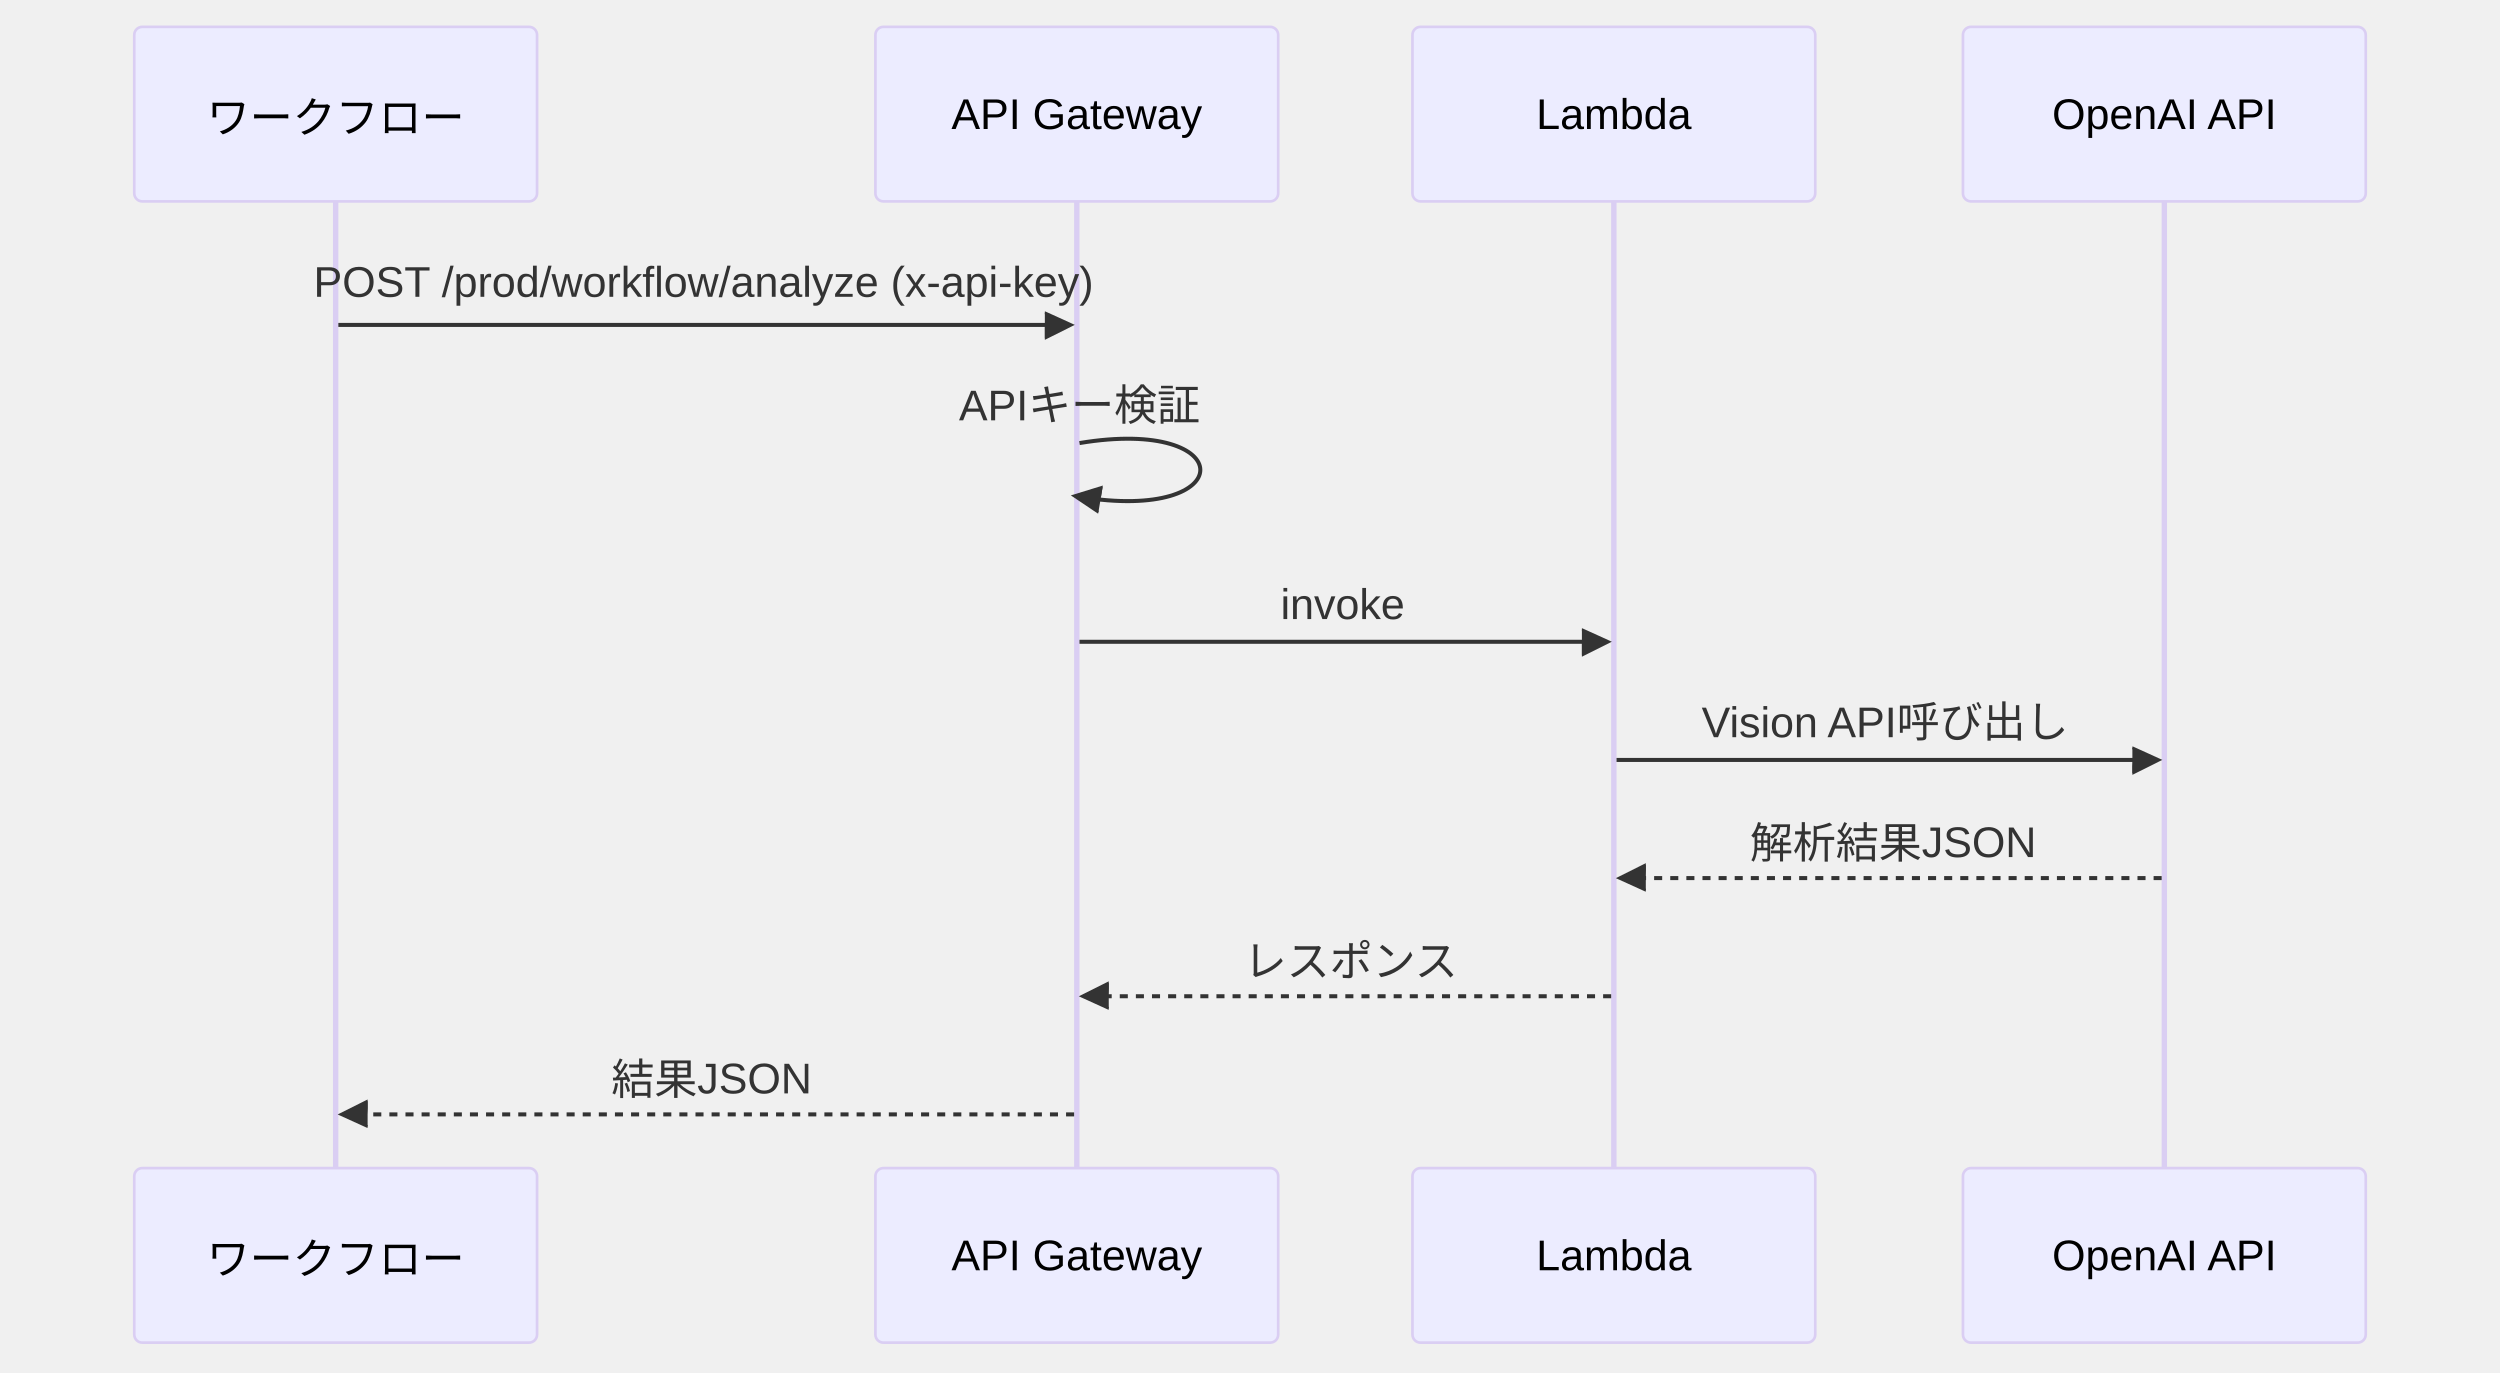
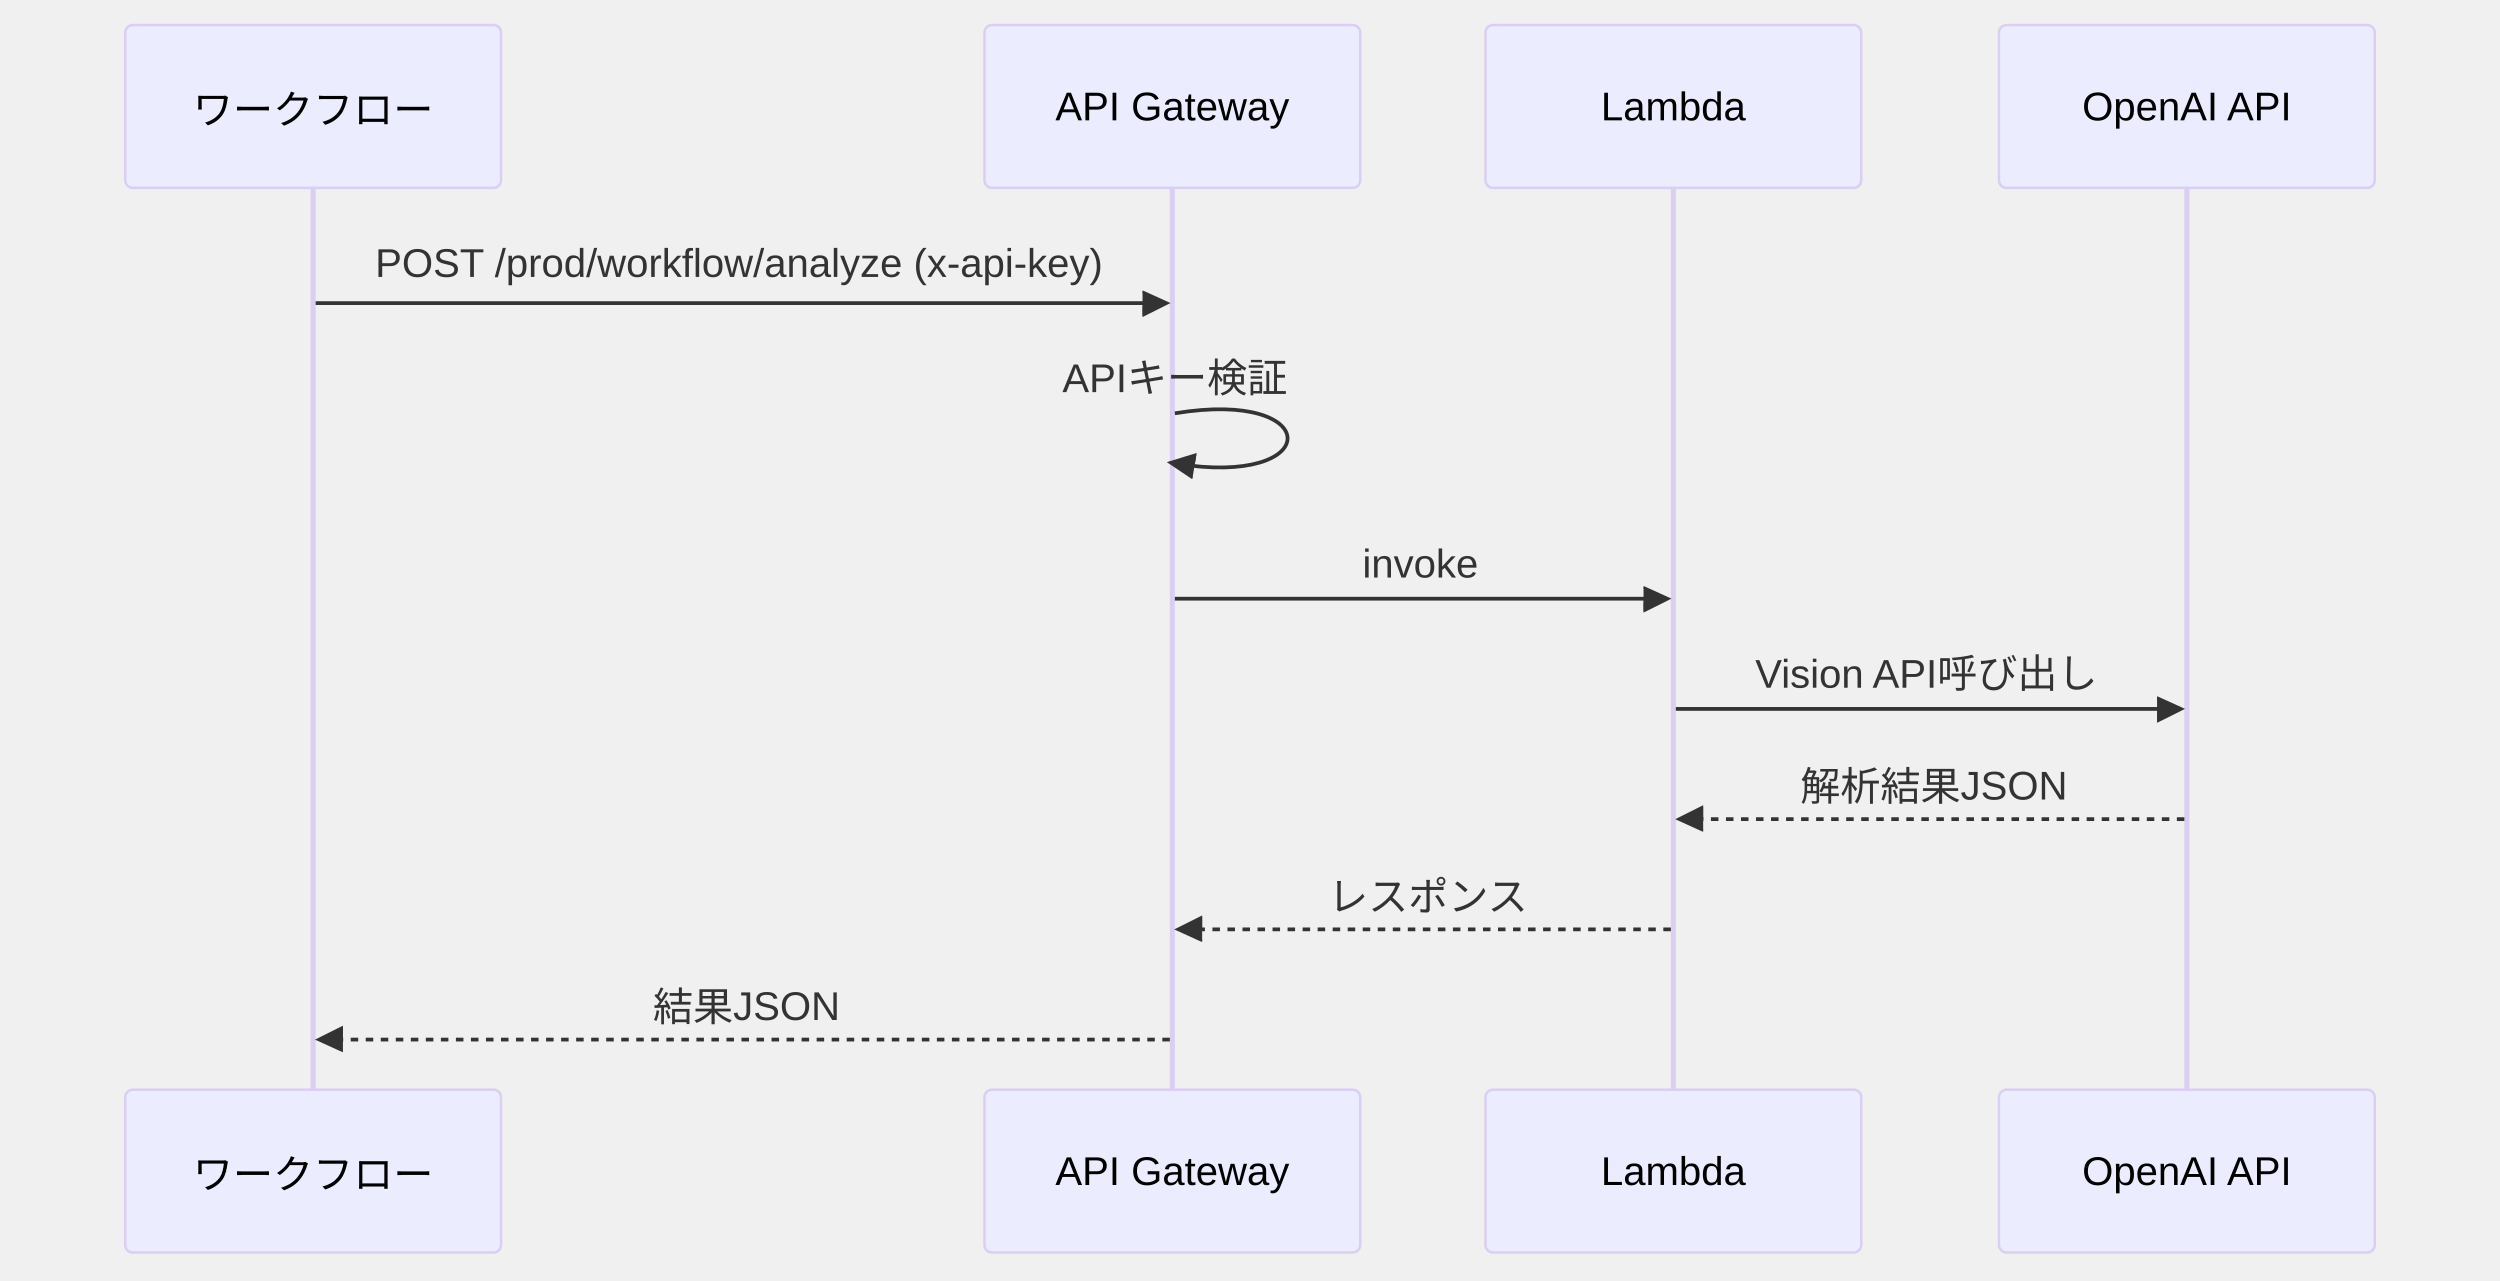
- <svg xmlns="http://www.w3.org/2000/svg" id="my-svg" width="100%" style="max-width: 931px; background-color: white;" viewBox="-50 -10 931 511" role="graphics-document document" aria-roledescription="sequence">
+ <svg xmlns="http://www.w3.org/2000/svg" id="my-svg" width="998" style="max-width: 998px; background-color: white;" viewBox="-50 -10 998 511" role="graphics-document document" aria-roledescription="sequence">
  <g>
-     <rect x="681" y="425" fill="#eaeaea" stroke="#666" width="150" height="65" name="AI" rx="3" ry="3" class="actor actor-bottom" />
-     <text x="756" y="457.5" dominant-baseline="central" alignment-baseline="central" class="actor actor-box" style="text-anchor: middle; font-size: 16px; font-weight: 400;">
-       <tspan x="756" dy="0">OpenAI API</tspan>
+     <rect x="748" y="425" fill="#eaeaea" stroke="#666" width="150" height="65" name="AI" rx="3" ry="3" class="actor actor-bottom" />
+     <text x="823" y="457.5" dominant-baseline="central" alignment-baseline="central" class="actor actor-box" style="text-anchor: middle; font-size: 16px; font-weight: 400;">
+       <tspan x="823" dy="0">OpenAI API</tspan>
    </text>
  </g>
  <g>
-     <rect x="476" y="425" fill="#eaeaea" stroke="#666" width="150" height="65" name="Fn" rx="3" ry="3" class="actor actor-bottom" />
-     <text x="551" y="457.5" dominant-baseline="central" alignment-baseline="central" class="actor actor-box" style="text-anchor: middle; font-size: 16px; font-weight: 400;">
-       <tspan x="551" dy="0">Lambda</tspan>
+     <rect x="543" y="425" fill="#eaeaea" stroke="#666" width="150" height="65" name="Fn" rx="3" ry="3" class="actor actor-bottom" />
+     <text x="618" y="457.5" dominant-baseline="central" alignment-baseline="central" class="actor actor-box" style="text-anchor: middle; font-size: 16px; font-weight: 400;">
+       <tspan x="618" dy="0">Lambda</tspan>
    </text>
  </g>
  <g>
-     <rect x="276" y="425" fill="#eaeaea" stroke="#666" width="150" height="65" name="GW" rx="3" ry="3" class="actor actor-bottom" />
-     <text x="351" y="457.5" dominant-baseline="central" alignment-baseline="central" class="actor actor-box" style="text-anchor: middle; font-size: 16px; font-weight: 400;">
-       <tspan x="351" dy="0">API Gateway</tspan>
+     <rect x="343" y="425" fill="#eaeaea" stroke="#666" width="150" height="65" name="GW" rx="3" ry="3" class="actor actor-bottom" />
+     <text x="418" y="457.5" dominant-baseline="central" alignment-baseline="central" class="actor actor-box" style="text-anchor: middle; font-size: 16px; font-weight: 400;">
+       <tspan x="418" dy="0">API Gateway</tspan>
    </text>
  </g>
  <g>
    <rect x="0" y="425" fill="#eaeaea" stroke="#666" width="150" height="65" name="WF" rx="3" ry="3" class="actor actor-bottom" />
    <text x="75" y="457.5" dominant-baseline="central" alignment-baseline="central" class="actor actor-box" style="text-anchor: middle; font-size: 16px; font-weight: 400;">
      <tspan x="75" dy="0">ワークフロー</tspan>
    </text>
  </g>
  <g>
-     <line id="actor3" x1="756" y1="65" x2="756" y2="425" class="actor-line 200" stroke-width="0.5px" stroke="#999" name="AI" />
+     <line id="actor3" x1="823" y1="65" x2="823" y2="425" class="actor-line 200" stroke-width="0.5px" stroke="#999" name="AI" />
    <g id="root-3">
-       <rect x="681" y="0" fill="#eaeaea" stroke="#666" width="150" height="65" name="AI" rx="3" ry="3" class="actor actor-top" />
-       <text x="756" y="32.5" dominant-baseline="central" alignment-baseline="central" class="actor actor-box" style="text-anchor: middle; font-size: 16px; font-weight: 400;">
-         <tspan x="756" dy="0">OpenAI API</tspan>
+       <rect x="748" y="0" fill="#eaeaea" stroke="#666" width="150" height="65" name="AI" rx="3" ry="3" class="actor actor-top" />
+       <text x="823" y="32.5" dominant-baseline="central" alignment-baseline="central" class="actor actor-box" style="text-anchor: middle; font-size: 16px; font-weight: 400;">
+         <tspan x="823" dy="0">OpenAI API</tspan>
      </text>
    </g>
  </g>
  <g>
-     <line id="actor2" x1="551" y1="65" x2="551" y2="425" class="actor-line 200" stroke-width="0.5px" stroke="#999" name="Fn" />
+     <line id="actor2" x1="618" y1="65" x2="618" y2="425" class="actor-line 200" stroke-width="0.5px" stroke="#999" name="Fn" />
    <g id="root-2">
-       <rect x="476" y="0" fill="#eaeaea" stroke="#666" width="150" height="65" name="Fn" rx="3" ry="3" class="actor actor-top" />
-       <text x="551" y="32.5" dominant-baseline="central" alignment-baseline="central" class="actor actor-box" style="text-anchor: middle; font-size: 16px; font-weight: 400;">
-         <tspan x="551" dy="0">Lambda</tspan>
+       <rect x="543" y="0" fill="#eaeaea" stroke="#666" width="150" height="65" name="Fn" rx="3" ry="3" class="actor actor-top" />
+       <text x="618" y="32.5" dominant-baseline="central" alignment-baseline="central" class="actor actor-box" style="text-anchor: middle; font-size: 16px; font-weight: 400;">
+         <tspan x="618" dy="0">Lambda</tspan>
      </text>
    </g>
  </g>
  <g>
-     <line id="actor1" x1="351" y1="65" x2="351" y2="425" class="actor-line 200" stroke-width="0.5px" stroke="#999" name="GW" />
+     <line id="actor1" x1="418" y1="65" x2="418" y2="425" class="actor-line 200" stroke-width="0.5px" stroke="#999" name="GW" />
    <g id="root-1">
-       <rect x="276" y="0" fill="#eaeaea" stroke="#666" width="150" height="65" name="GW" rx="3" ry="3" class="actor actor-top" />
-       <text x="351" y="32.5" dominant-baseline="central" alignment-baseline="central" class="actor actor-box" style="text-anchor: middle; font-size: 16px; font-weight: 400;">
-         <tspan x="351" dy="0">API Gateway</tspan>
+       <rect x="343" y="0" fill="#eaeaea" stroke="#666" width="150" height="65" name="GW" rx="3" ry="3" class="actor actor-top" />
+       <text x="418" y="32.5" dominant-baseline="central" alignment-baseline="central" class="actor actor-box" style="text-anchor: middle; font-size: 16px; font-weight: 400;">
+         <tspan x="418" dy="0">API Gateway</tspan>
      </text>
    </g>
  </g>
  <g>
    <line id="actor0" x1="75" y1="65" x2="75" y2="425" class="actor-line 200" stroke-width="0.5px" stroke="#999" name="WF" />
    <g id="root-0">
      <rect x="0" y="0" fill="#eaeaea" stroke="#666" width="150" height="65" name="WF" rx="3" ry="3" class="actor actor-top" />
      <text x="75" y="32.5" dominant-baseline="central" alignment-baseline="central" class="actor actor-box" style="text-anchor: middle; font-size: 16px; font-weight: 400;">
        <tspan x="75" dy="0">ワークフロー</tspan>
      </text>
    </g>
  </g>
  <style>#my-svg{font-family:"trebuchet ms",verdana,arial,sans-serif;font-size:16px;fill:#333;}@keyframes edge-animation-frame{from{stroke-dashoffset:0;}}@keyframes dash{to{stroke-dashoffset:0;}}#my-svg .edge-animation-slow{stroke-dasharray:9,5!important;stroke-dashoffset:900;animation:dash 50s linear infinite;stroke-linecap:round;}#my-svg .edge-animation-fast{stroke-dasharray:9,5!important;stroke-dashoffset:900;animation:dash 20s linear infinite;stroke-linecap:round;}#my-svg .error-icon{fill:#552222;}#my-svg .error-text{fill:#552222;stroke:#552222;}#my-svg .edge-thickness-normal{stroke-width:1px;}#my-svg .edge-thickness-thick{stroke-width:3.5px;}#my-svg .edge-pattern-solid{stroke-dasharray:0;}#my-svg .edge-thickness-invisible{stroke-width:0;fill:none;}#my-svg .edge-pattern-dashed{stroke-dasharray:3;}#my-svg .edge-pattern-dotted{stroke-dasharray:2;}#my-svg .marker{fill:#333333;stroke:#333333;}#my-svg .marker.cross{stroke:#333333;}#my-svg svg{font-family:"trebuchet ms",verdana,arial,sans-serif;font-size:16px;}#my-svg p{margin:0;}#my-svg .actor{stroke:hsl(259.626, 59.777%, 87.902%);fill:#ECECFF;}#my-svg text.actor&gt;tspan{fill:black;stroke:none;}#my-svg .actor-line{stroke:hsl(259.626, 59.777%, 87.902%);}#my-svg .innerArc{stroke-width:1.5;stroke-dasharray:none;}#my-svg .messageLine0{stroke-width:1.5;stroke-dasharray:none;stroke:#333;}#my-svg .messageLine1{stroke-width:1.5;stroke-dasharray:2,2;stroke:#333;}#my-svg #arrowhead path{fill:#333;stroke:#333;}#my-svg .sequenceNumber{fill:white;}#my-svg #sequencenumber{fill:#333;}#my-svg #crosshead path{fill:#333;stroke:#333;}#my-svg .messageText{fill:#333;stroke:none;}#my-svg .labelBox{stroke:hsl(259.626, 59.777%, 87.902%);fill:#ECECFF;}#my-svg .labelText,#my-svg .labelText&gt;tspan{fill:black;stroke:none;}#my-svg .loopText,#my-svg .loopText&gt;tspan{fill:black;stroke:none;}#my-svg .loopLine{stroke-width:2px;stroke-dasharray:2,2;stroke:hsl(259.626, 59.777%, 87.902%);fill:hsl(259.626, 59.777%, 87.902%);}#my-svg .note{stroke:#aaaa33;fill:#fff5ad;}#my-svg .noteText,#my-svg .noteText&gt;tspan{fill:black;stroke:none;}#my-svg .activation0{fill:#f4f4f4;stroke:#666;}#my-svg .activation1{fill:#f4f4f4;stroke:#666;}#my-svg .activation2{fill:#f4f4f4;stroke:#666;}#my-svg .actorPopupMenu{position:absolute;}#my-svg .actorPopupMenuPanel{position:absolute;fill:#ECECFF;box-shadow:0px 8px 16px 0px rgba(0,0,0,0.2);filter:drop-shadow(3px 5px 2px rgb(0 0 0 / 0.4));}#my-svg .actor-man line{stroke:hsl(259.626, 59.777%, 87.902%);fill:#ECECFF;}#my-svg .actor-man circle,#my-svg line{stroke:hsl(259.626, 59.777%, 87.902%);fill:#ECECFF;stroke-width:2px;}#my-svg :root{--mermaid-font-family:"trebuchet ms",verdana,arial,sans-serif;}</style>
  <g />
  <defs>
    <symbol id="computer" width="24" height="24">
      <path transform="scale(.5)" d="M2 2v13h20v-13h-20zm18 11h-16v-9h16v9zm-10.228 6l.466-1h3.524l.467 1h-4.457zm14.228 3h-24l2-6h2.104l-1.33 4h18.45l-1.297-4h2.073l2 6zm-5-10h-14v-7h14v7z" />
    </symbol>
  </defs>
  <defs>
    <symbol id="database" fill-rule="evenodd" clip-rule="evenodd">
      <path transform="scale(.5)" d="M12.258.001l.256.004.255.005.253.008.251.01.249.012.247.015.246.016.242.019.241.02.239.023.236.024.233.027.231.028.229.031.225.032.223.034.22.036.217.038.214.04.211.041.208.043.205.045.201.046.198.048.194.05.191.051.187.053.183.054.18.056.175.057.172.059.168.06.163.061.16.063.155.064.15.066.074.033.073.033.071.034.07.034.069.035.068.035.067.035.066.035.064.036.064.036.062.036.06.036.06.037.058.037.058.037.055.038.055.038.053.038.052.038.051.039.05.039.048.039.047.039.045.04.044.04.043.04.041.04.04.041.039.041.037.041.036.041.034.041.033.042.032.042.03.042.029.042.027.042.026.043.024.043.023.043.021.043.02.043.018.044.017.043.015.044.013.044.012.044.011.045.009.044.007.045.006.045.004.045.002.045.001.045v17l-.001.045-.002.045-.004.045-.006.045-.007.045-.009.044-.011.045-.012.044-.013.044-.015.044-.017.043-.018.044-.02.043-.021.043-.023.043-.024.043-.026.043-.027.042-.029.042-.03.042-.032.042-.033.042-.034.041-.036.041-.037.041-.039.041-.04.041-.041.04-.043.04-.044.04-.045.04-.047.039-.048.039-.05.039-.051.039-.052.038-.053.038-.055.038-.055.038-.058.037-.058.037-.06.037-.06.036-.062.036-.064.036-.064.036-.066.035-.067.035-.068.035-.069.035-.07.034-.071.034-.073.033-.074.033-.15.066-.155.064-.16.063-.163.061-.168.06-.172.059-.175.057-.18.056-.183.054-.187.053-.191.051-.194.05-.198.048-.201.046-.205.045-.208.043-.211.041-.214.04-.217.038-.22.036-.223.034-.225.032-.229.031-.231.028-.233.027-.236.024-.239.023-.241.02-.242.019-.246.016-.247.015-.249.012-.251.01-.253.008-.255.005-.256.004-.258.001-.258-.001-.256-.004-.255-.005-.253-.008-.251-.01-.249-.012-.247-.015-.245-.016-.243-.019-.241-.02-.238-.023-.236-.024-.234-.027-.231-.028-.228-.031-.226-.032-.223-.034-.22-.036-.217-.038-.214-.04-.211-.041-.208-.043-.204-.045-.201-.046-.198-.048-.195-.05-.19-.051-.187-.053-.184-.054-.179-.056-.176-.057-.172-.059-.167-.06-.164-.061-.159-.063-.155-.064-.151-.066-.074-.033-.072-.033-.072-.034-.07-.034-.069-.035-.068-.035-.067-.035-.066-.035-.064-.036-.063-.036-.062-.036-.061-.036-.06-.037-.058-.037-.057-.037-.056-.038-.055-.038-.053-.038-.052-.038-.051-.039-.049-.039-.049-.039-.046-.039-.046-.04-.044-.04-.043-.04-.041-.04-.04-.041-.039-.041-.037-.041-.036-.041-.034-.041-.033-.042-.032-.042-.03-.042-.029-.042-.027-.042-.026-.043-.024-.043-.023-.043-.021-.043-.02-.043-.018-.044-.017-.043-.015-.044-.013-.044-.012-.044-.011-.045-.009-.044-.007-.045-.006-.045-.004-.045-.002-.045-.001-.045v-17l.001-.045.002-.045.004-.045.006-.045.007-.045.009-.044.011-.045.012-.044.013-.044.015-.044.017-.043.018-.044.02-.043.021-.043.023-.043.024-.043.026-.043.027-.042.029-.042.03-.042.032-.042.033-.042.034-.041.036-.041.037-.041.039-.041.04-.041.041-.04.043-.04.044-.04.046-.04.046-.039.049-.039.049-.039.051-.039.052-.038.053-.038.055-.038.056-.038.057-.037.058-.037.06-.037.061-.036.062-.036.063-.036.064-.036.066-.035.067-.035.068-.035.069-.035.07-.034.072-.034.072-.033.074-.033.151-.066.155-.064.159-.063.164-.061.167-.06.172-.059.176-.057.179-.056.184-.054.187-.053.19-.051.195-.05.198-.048.201-.046.204-.045.208-.043.211-.041.214-.04.217-.038.22-.036.223-.034.226-.032.228-.031.231-.028.234-.027.236-.024.238-.023.241-.02.243-.019.245-.016.247-.015.249-.012.251-.01.253-.008.255-.005.256-.004.258-.001.258.001zm-9.258 20.499v.01l.001.021.003.021.004.022.005.021.006.022.007.022.009.023.01.022.011.023.012.023.013.023.015.023.016.024.017.023.018.024.019.024.021.024.022.025.023.024.024.025.052.049.056.05.061.051.066.051.07.051.075.051.079.052.084.052.088.052.092.052.097.052.102.051.105.052.11.052.114.051.119.051.123.051.127.05.131.05.135.05.139.048.144.049.147.047.152.047.155.047.16.045.163.045.167.043.171.043.176.041.178.041.183.039.187.039.19.037.194.035.197.035.202.033.204.031.209.03.212.029.216.027.219.025.222.024.226.021.23.02.233.018.236.016.24.015.243.012.246.01.249.008.253.005.256.004.259.001.26-.001.257-.004.254-.005.25-.008.247-.011.244-.012.241-.014.237-.016.233-.018.231-.021.226-.021.224-.024.22-.026.216-.027.212-.028.21-.031.205-.031.202-.034.198-.034.194-.036.191-.037.187-.039.183-.04.179-.04.175-.042.172-.043.168-.044.163-.045.16-.046.155-.046.152-.047.148-.048.143-.049.139-.049.136-.05.131-.05.126-.05.123-.051.118-.052.114-.051.11-.052.106-.052.101-.052.096-.052.092-.052.088-.053.083-.051.079-.052.074-.052.07-.051.065-.051.06-.051.056-.05.051-.05.023-.024.023-.025.021-.024.02-.024.019-.024.018-.024.017-.024.015-.023.014-.024.013-.023.012-.023.01-.023.01-.022.008-.022.006-.022.006-.022.004-.022.004-.021.001-.021.001-.021v-4.127l-.077.055-.08.053-.083.054-.085.053-.087.052-.09.052-.093.051-.095.05-.097.05-.1.049-.102.049-.105.048-.106.047-.109.047-.111.046-.114.045-.115.045-.118.044-.12.043-.122.042-.124.042-.126.041-.128.04-.13.04-.132.038-.134.038-.135.037-.138.037-.139.035-.142.035-.143.034-.144.033-.147.032-.148.031-.15.03-.151.03-.153.029-.154.027-.156.027-.158.026-.159.025-.161.024-.162.023-.163.022-.165.021-.166.02-.167.019-.169.018-.169.017-.171.016-.173.015-.173.014-.175.013-.175.012-.177.011-.178.01-.179.008-.179.008-.181.006-.182.005-.182.004-.184.003-.184.002h-.37l-.184-.002-.184-.003-.182-.004-.182-.005-.181-.006-.179-.008-.179-.008-.178-.01-.176-.011-.176-.012-.175-.013-.173-.014-.172-.015-.171-.016-.17-.017-.169-.018-.167-.019-.166-.02-.165-.021-.163-.022-.162-.023-.161-.024-.159-.025-.157-.026-.156-.027-.155-.027-.153-.029-.151-.03-.15-.03-.148-.031-.146-.032-.145-.033-.143-.034-.141-.035-.14-.035-.137-.037-.136-.037-.134-.038-.132-.038-.13-.04-.128-.04-.126-.041-.124-.042-.122-.042-.12-.044-.117-.043-.116-.045-.113-.045-.112-.046-.109-.047-.106-.047-.105-.048-.102-.049-.1-.049-.097-.05-.095-.05-.093-.052-.09-.051-.087-.052-.085-.053-.083-.054-.08-.054-.077-.054v4.127zm0-5.654v.011l.001.021.003.021.004.021.005.022.006.022.007.022.009.022.01.022.011.023.012.023.013.023.015.024.016.023.017.024.018.024.019.024.021.024.022.024.023.025.024.024.052.05.056.05.061.05.066.051.07.051.075.052.079.051.084.052.088.052.092.052.097.052.102.052.105.052.11.051.114.051.119.052.123.05.127.051.131.05.135.049.139.049.144.048.147.048.152.047.155.046.16.045.163.045.167.044.171.042.176.042.178.04.183.04.187.038.19.037.194.036.197.034.202.033.204.032.209.03.212.028.216.027.219.025.222.024.226.022.23.02.233.018.236.016.24.014.243.012.246.01.249.008.253.006.256.003.259.001.26-.001.257-.003.254-.006.25-.008.247-.01.244-.012.241-.015.237-.016.233-.018.231-.02.226-.022.224-.024.22-.025.216-.027.212-.029.21-.03.205-.032.202-.033.198-.035.194-.036.191-.037.187-.039.183-.039.179-.041.175-.042.172-.043.168-.044.163-.045.16-.045.155-.047.152-.047.148-.048.143-.048.139-.05.136-.049.131-.05.126-.051.123-.051.118-.051.114-.052.11-.052.106-.052.101-.052.096-.052.092-.052.088-.052.083-.052.079-.052.074-.051.07-.052.065-.051.06-.05.056-.051.051-.049.023-.025.023-.024.021-.025.02-.024.019-.024.018-.024.017-.024.015-.023.014-.023.013-.024.012-.022.01-.023.01-.023.008-.022.006-.022.006-.022.004-.021.004-.022.001-.021.001-.021v-4.139l-.077.054-.08.054-.083.054-.085.052-.087.053-.09.051-.093.051-.095.051-.097.05-.1.049-.102.049-.105.048-.106.047-.109.047-.111.046-.114.045-.115.044-.118.044-.12.044-.122.042-.124.042-.126.041-.128.04-.13.039-.132.039-.134.038-.135.037-.138.036-.139.036-.142.035-.143.033-.144.033-.147.033-.148.031-.15.03-.151.03-.153.028-.154.028-.156.027-.158.026-.159.025-.161.024-.162.023-.163.022-.165.021-.166.02-.167.019-.169.018-.169.017-.171.016-.173.015-.173.014-.175.013-.175.012-.177.011-.178.009-.179.009-.179.007-.181.007-.182.005-.182.004-.184.003-.184.002h-.37l-.184-.002-.184-.003-.182-.004-.182-.005-.181-.007-.179-.007-.179-.009-.178-.009-.176-.011-.176-.012-.175-.013-.173-.014-.172-.015-.171-.016-.17-.017-.169-.018-.167-.019-.166-.02-.165-.021-.163-.022-.162-.023-.161-.024-.159-.025-.157-.026-.156-.027-.155-.028-.153-.028-.151-.03-.15-.03-.148-.031-.146-.033-.145-.033-.143-.033-.141-.035-.14-.036-.137-.036-.136-.037-.134-.038-.132-.039-.13-.039-.128-.04-.126-.041-.124-.042-.122-.043-.12-.043-.117-.044-.116-.044-.113-.046-.112-.046-.109-.046-.106-.047-.105-.048-.102-.049-.1-.049-.097-.05-.095-.051-.093-.051-.09-.051-.087-.053-.085-.052-.083-.054-.08-.054-.077-.054v4.139zm0-5.666v.011l.001.02.003.022.004.021.005.022.006.021.007.022.009.023.01.022.011.023.012.023.013.023.015.023.016.024.017.024.018.023.019.024.021.025.022.024.023.024.024.025.052.05.056.05.061.05.066.051.07.051.075.052.079.051.084.052.088.052.092.052.097.052.102.052.105.051.11.052.114.051.119.051.123.051.127.05.131.05.135.05.139.049.144.048.147.048.152.047.155.046.16.045.163.045.167.043.171.043.176.042.178.04.183.04.187.038.19.037.194.036.197.034.202.033.204.032.209.03.212.028.216.027.219.025.222.024.226.021.23.02.233.018.236.017.24.014.243.012.246.01.249.008.253.006.256.003.259.001.26-.001.257-.003.254-.006.25-.008.247-.01.244-.013.241-.014.237-.016.233-.018.231-.02.226-.022.224-.024.22-.025.216-.027.212-.029.21-.03.205-.032.202-.033.198-.035.194-.036.191-.037.187-.039.183-.039.179-.041.175-.042.172-.043.168-.044.163-.045.16-.045.155-.047.152-.047.148-.048.143-.049.139-.049.136-.049.131-.051.126-.05.123-.051.118-.052.114-.051.11-.052.106-.052.101-.052.096-.052.092-.052.088-.052.083-.052.079-.052.074-.052.07-.051.065-.051.06-.051.056-.05.051-.049.023-.025.023-.025.021-.024.02-.024.019-.024.018-.024.017-.024.015-.023.014-.024.013-.023.012-.023.01-.022.01-.023.008-.022.006-.022.006-.022.004-.022.004-.021.001-.021.001-.021v-4.153l-.077.054-.08.054-.083.053-.085.053-.087.053-.09.051-.093.051-.095.051-.097.05-.1.049-.102.048-.105.048-.106.048-.109.046-.111.046-.114.046-.115.044-.118.044-.12.043-.122.043-.124.042-.126.041-.128.04-.13.039-.132.039-.134.038-.135.037-.138.036-.139.036-.142.034-.143.034-.144.033-.147.032-.148.032-.15.03-.151.03-.153.028-.154.028-.156.027-.158.026-.159.024-.161.024-.162.023-.163.023-.165.021-.166.02-.167.019-.169.018-.169.017-.171.016-.173.015-.173.014-.175.013-.175.012-.177.01-.178.01-.179.009-.179.007-.181.006-.182.006-.182.004-.184.003-.184.001-.185.001-.185-.001-.184-.001-.184-.003-.182-.004-.182-.006-.181-.006-.179-.007-.179-.009-.178-.01-.176-.01-.176-.012-.175-.013-.173-.014-.172-.015-.171-.016-.17-.017-.169-.018-.167-.019-.166-.02-.165-.021-.163-.023-.162-.023-.161-.024-.159-.024-.157-.026-.156-.027-.155-.028-.153-.028-.151-.03-.15-.03-.148-.032-.146-.032-.145-.033-.143-.034-.141-.034-.14-.036-.137-.036-.136-.037-.134-.038-.132-.039-.13-.039-.128-.041-.126-.041-.124-.041-.122-.043-.12-.043-.117-.044-.116-.044-.113-.046-.112-.046-.109-.046-.106-.048-.105-.048-.102-.048-.1-.05-.097-.049-.095-.051-.093-.051-.09-.052-.087-.052-.085-.053-.083-.053-.08-.054-.077-.054v4.153zm8.74-8.179l-.257.004-.254.005-.25.008-.247.011-.244.012-.241.014-.237.016-.233.018-.231.021-.226.022-.224.023-.22.026-.216.027-.212.028-.21.031-.205.032-.202.033-.198.034-.194.036-.191.038-.187.038-.183.04-.179.041-.175.042-.172.043-.168.043-.163.045-.16.046-.155.046-.152.048-.148.048-.143.048-.139.049-.136.05-.131.05-.126.051-.123.051-.118.051-.114.052-.11.052-.106.052-.101.052-.096.052-.092.052-.088.052-.083.052-.079.052-.074.051-.07.052-.065.051-.06.05-.056.05-.051.05-.023.025-.023.024-.021.024-.02.025-.019.024-.018.024-.017.023-.015.024-.014.023-.013.023-.012.023-.01.023-.01.022-.008.022-.006.023-.006.021-.004.022-.004.021-.001.021-.001.021.001.021.001.021.004.021.004.022.006.021.006.023.008.022.01.022.01.023.012.023.013.023.014.023.015.024.017.023.018.024.019.024.02.025.021.024.023.024.023.025.051.05.056.05.06.05.065.051.07.052.074.051.079.052.083.052.088.052.092.052.096.052.101.052.106.052.11.052.114.052.118.051.123.051.126.051.131.05.136.05.139.049.143.048.148.048.152.048.155.046.16.046.163.045.168.043.172.043.175.042.179.041.183.04.187.038.191.038.194.036.198.034.202.033.205.032.21.031.212.028.216.027.22.026.224.023.226.022.231.021.233.018.237.016.241.014.244.012.247.011.25.008.254.005.257.004.26.001.26-.001.257-.004.254-.005.25-.008.247-.011.244-.012.241-.014.237-.016.233-.018.231-.021.226-.022.224-.023.22-.026.216-.027.212-.028.21-.031.205-.032.202-.033.198-.034.194-.036.191-.038.187-.038.183-.04.179-.041.175-.042.172-.043.168-.043.163-.045.16-.046.155-.046.152-.048.148-.048.143-.048.139-.049.136-.05.131-.05.126-.051.123-.051.118-.051.114-.052.11-.052.106-.052.101-.052.096-.052.092-.052.088-.052.083-.052.079-.052.074-.051.07-.052.065-.051.06-.05.056-.05.051-.05.023-.025.023-.024.021-.024.02-.025.019-.024.018-.024.017-.023.015-.024.014-.023.013-.023.012-.023.01-.023.01-.022.008-.022.006-.023.006-.021.004-.022.004-.021.001-.021.001-.021-.001-.021-.001-.021-.004-.021-.004-.022-.006-.021-.006-.023-.008-.022-.01-.022-.01-.023-.012-.023-.013-.023-.014-.023-.015-.024-.017-.023-.018-.024-.019-.024-.02-.025-.021-.024-.023-.024-.023-.025-.051-.05-.056-.05-.06-.05-.065-.051-.07-.052-.074-.051-.079-.052-.083-.052-.088-.052-.092-.052-.096-.052-.101-.052-.106-.052-.11-.052-.114-.052-.118-.051-.123-.051-.126-.051-.131-.05-.136-.05-.139-.049-.143-.048-.148-.048-.152-.048-.155-.046-.16-.046-.163-.045-.168-.043-.172-.043-.175-.042-.179-.041-.183-.04-.187-.038-.191-.038-.194-.036-.198-.034-.202-.033-.205-.032-.21-.031-.212-.028-.216-.027-.22-.026-.224-.023-.226-.022-.231-.021-.233-.018-.237-.016-.241-.014-.244-.012-.247-.011-.25-.008-.254-.005-.257-.004-.26-.001-.26.001z" />
    </symbol>
  </defs>
  <defs>
    <symbol id="clock" width="24" height="24">
      <path transform="scale(.5)" d="M12 2c5.514 0 10 4.486 10 10s-4.486 10-10 10-10-4.486-10-10 4.486-10 10-10zm0-2c-6.627 0-12 5.373-12 12s5.373 12 12 12 12-5.373 12-12-5.373-12-12-12zm5.848 12.459c.202.038.202.333.001.372-1.907.361-6.045 1.111-6.547 1.111-.719 0-1.301-.582-1.301-1.301 0-.512.77-5.447 1.125-7.445.034-.192.312-.181.343.014l.985 6.238 5.394 1.011z" />
    </symbol>
  </defs>
  <defs>
    <marker id="arrowhead" refX="7.9" refY="5" markerUnits="userSpaceOnUse" markerWidth="12" markerHeight="12" orient="auto-start-reverse">
      <path d="M -1 0 L 10 5 L 0 10 z" />
    </marker>
  </defs>
  <defs>
    <marker id="crosshead" markerWidth="15" markerHeight="8" orient="auto" refX="4" refY="4.5">
      <path fill="none" stroke="#000000" stroke-width="1pt" d="M 1,2 L 6,7 M 6,2 L 1,7" style="stroke-dasharray: 0, 0;" />
    </marker>
  </defs>
  <defs>
    <marker id="filled-head" refX="15.5" refY="7" markerWidth="20" markerHeight="28" orient="auto">
      <path d="M 18,7 L9,13 L14,7 L9,1 Z" />
    </marker>
  </defs>
  <defs>
    <marker id="sequencenumber" refX="15" refY="15" markerWidth="60" markerHeight="40" orient="auto">
      <circle cx="15" cy="15" r="6" />
    </marker>
  </defs>
-   <text x="212" y="80" text-anchor="middle" dominant-baseline="middle" alignment-baseline="middle" class="messageText" dy="1em" style="font-size: 16px; font-weight: 400;">POST /prod/workflow/analyze (x-api-key)</text>
-   <line x1="76" y1="111" x2="347" y2="111" class="messageLine0" stroke-width="2" stroke="none" marker-end="url(#arrowhead)" style="fill: none;" />
-   <text x="352" y="126" text-anchor="middle" dominant-baseline="middle" alignment-baseline="middle" class="messageText" dy="1em" style="font-size: 16px; font-weight: 400;">APIキー検証</text>
-   <path d="M 352,155 C 412,145 412,185 352,175" class="messageLine0" stroke-width="2" stroke="none" marker-end="url(#arrowhead)" style="fill: none;" />
-   <text x="450" y="200" text-anchor="middle" dominant-baseline="middle" alignment-baseline="middle" class="messageText" dy="1em" style="font-size: 16px; font-weight: 400;">invoke</text>
-   <line x1="352" y1="229" x2="547" y2="229" class="messageLine0" stroke-width="2" stroke="none" marker-end="url(#arrowhead)" style="fill: none;" />
-   <text x="652" y="244" text-anchor="middle" dominant-baseline="middle" alignment-baseline="middle" class="messageText" dy="1em" style="font-size: 16px; font-weight: 400;">Vision API呼び出し</text>
-   <line x1="552" y1="273" x2="752" y2="273" class="messageLine0" stroke-width="2" stroke="none" marker-end="url(#arrowhead)" style="fill: none;" />
-   <text x="655" y="288" text-anchor="middle" dominant-baseline="middle" alignment-baseline="middle" class="messageText" dy="1em" style="font-size: 16px; font-weight: 400;">解析結果JSON</text>
-   <line x1="755" y1="317" x2="555" y2="317" class="messageLine1" stroke-width="2" stroke="none" marker-end="url(#arrowhead)" style="stroke-dasharray: 3, 3; fill: none;" />
-   <text x="453" y="332" text-anchor="middle" dominant-baseline="middle" alignment-baseline="middle" class="messageText" dy="1em" style="font-size: 16px; font-weight: 400;">レスポンス</text>
-   <line x1="550" y1="361" x2="355" y2="361" class="messageLine1" stroke-width="2" stroke="none" marker-end="url(#arrowhead)" style="stroke-dasharray: 3, 3; fill: none;" />
-   <text x="215" y="376" text-anchor="middle" dominant-baseline="middle" alignment-baseline="middle" class="messageText" dy="1em" style="font-size: 16px; font-weight: 400;">結果JSON</text>
-   <line x1="350" y1="405" x2="79" y2="405" class="messageLine1" stroke-width="2" stroke="none" marker-end="url(#arrowhead)" style="stroke-dasharray: 3, 3; fill: none;" />
+   <text x="245" y="80" text-anchor="middle" dominant-baseline="middle" alignment-baseline="middle" class="messageText" dy="1em" style="font-size: 16px; font-weight: 400;">POST /prod/workflow/analyze (x-api-key)</text>
+   <line x1="76" y1="111" x2="414" y2="111" class="messageLine0" stroke-width="2" stroke="none" marker-end="url(#arrowhead)" style="fill: none;" />
+   <text x="419" y="126" text-anchor="middle" dominant-baseline="middle" alignment-baseline="middle" class="messageText" dy="1em" style="font-size: 16px; font-weight: 400;">APIキー検証</text>
+   <path d="M 419,155 C 479,145 479,185 419,175" class="messageLine0" stroke-width="2" stroke="none" marker-end="url(#arrowhead)" style="fill: none;" />
+   <text x="517" y="200" text-anchor="middle" dominant-baseline="middle" alignment-baseline="middle" class="messageText" dy="1em" style="font-size: 16px; font-weight: 400;">invoke</text>
+   <line x1="419" y1="229" x2="614" y2="229" class="messageLine0" stroke-width="2" stroke="none" marker-end="url(#arrowhead)" style="fill: none;" />
+   <text x="719" y="244" text-anchor="middle" dominant-baseline="middle" alignment-baseline="middle" class="messageText" dy="1em" style="font-size: 16px; font-weight: 400;">Vision API呼び出し</text>
+   <line x1="619" y1="273" x2="819" y2="273" class="messageLine0" stroke-width="2" stroke="none" marker-end="url(#arrowhead)" style="fill: none;" />
+   <text x="722" y="288" text-anchor="middle" dominant-baseline="middle" alignment-baseline="middle" class="messageText" dy="1em" style="font-size: 16px; font-weight: 400;">解析結果JSON</text>
+   <line x1="822" y1="317" x2="622" y2="317" class="messageLine1" stroke-width="2" stroke="none" marker-end="url(#arrowhead)" style="stroke-dasharray: 3, 3; fill: none;" />
+   <text x="520" y="332" text-anchor="middle" dominant-baseline="middle" alignment-baseline="middle" class="messageText" dy="1em" style="font-size: 16px; font-weight: 400;">レスポンス</text>
+   <line x1="617" y1="361" x2="422" y2="361" class="messageLine1" stroke-width="2" stroke="none" marker-end="url(#arrowhead)" style="stroke-dasharray: 3, 3; fill: none;" />
+   <text x="248" y="376" text-anchor="middle" dominant-baseline="middle" alignment-baseline="middle" class="messageText" dy="1em" style="font-size: 16px; font-weight: 400;">結果JSON</text>
+   <line x1="417" y1="405" x2="79" y2="405" class="messageLine1" stroke-width="2" stroke="none" marker-end="url(#arrowhead)" style="stroke-dasharray: 3, 3; fill: none;" />
</svg>
